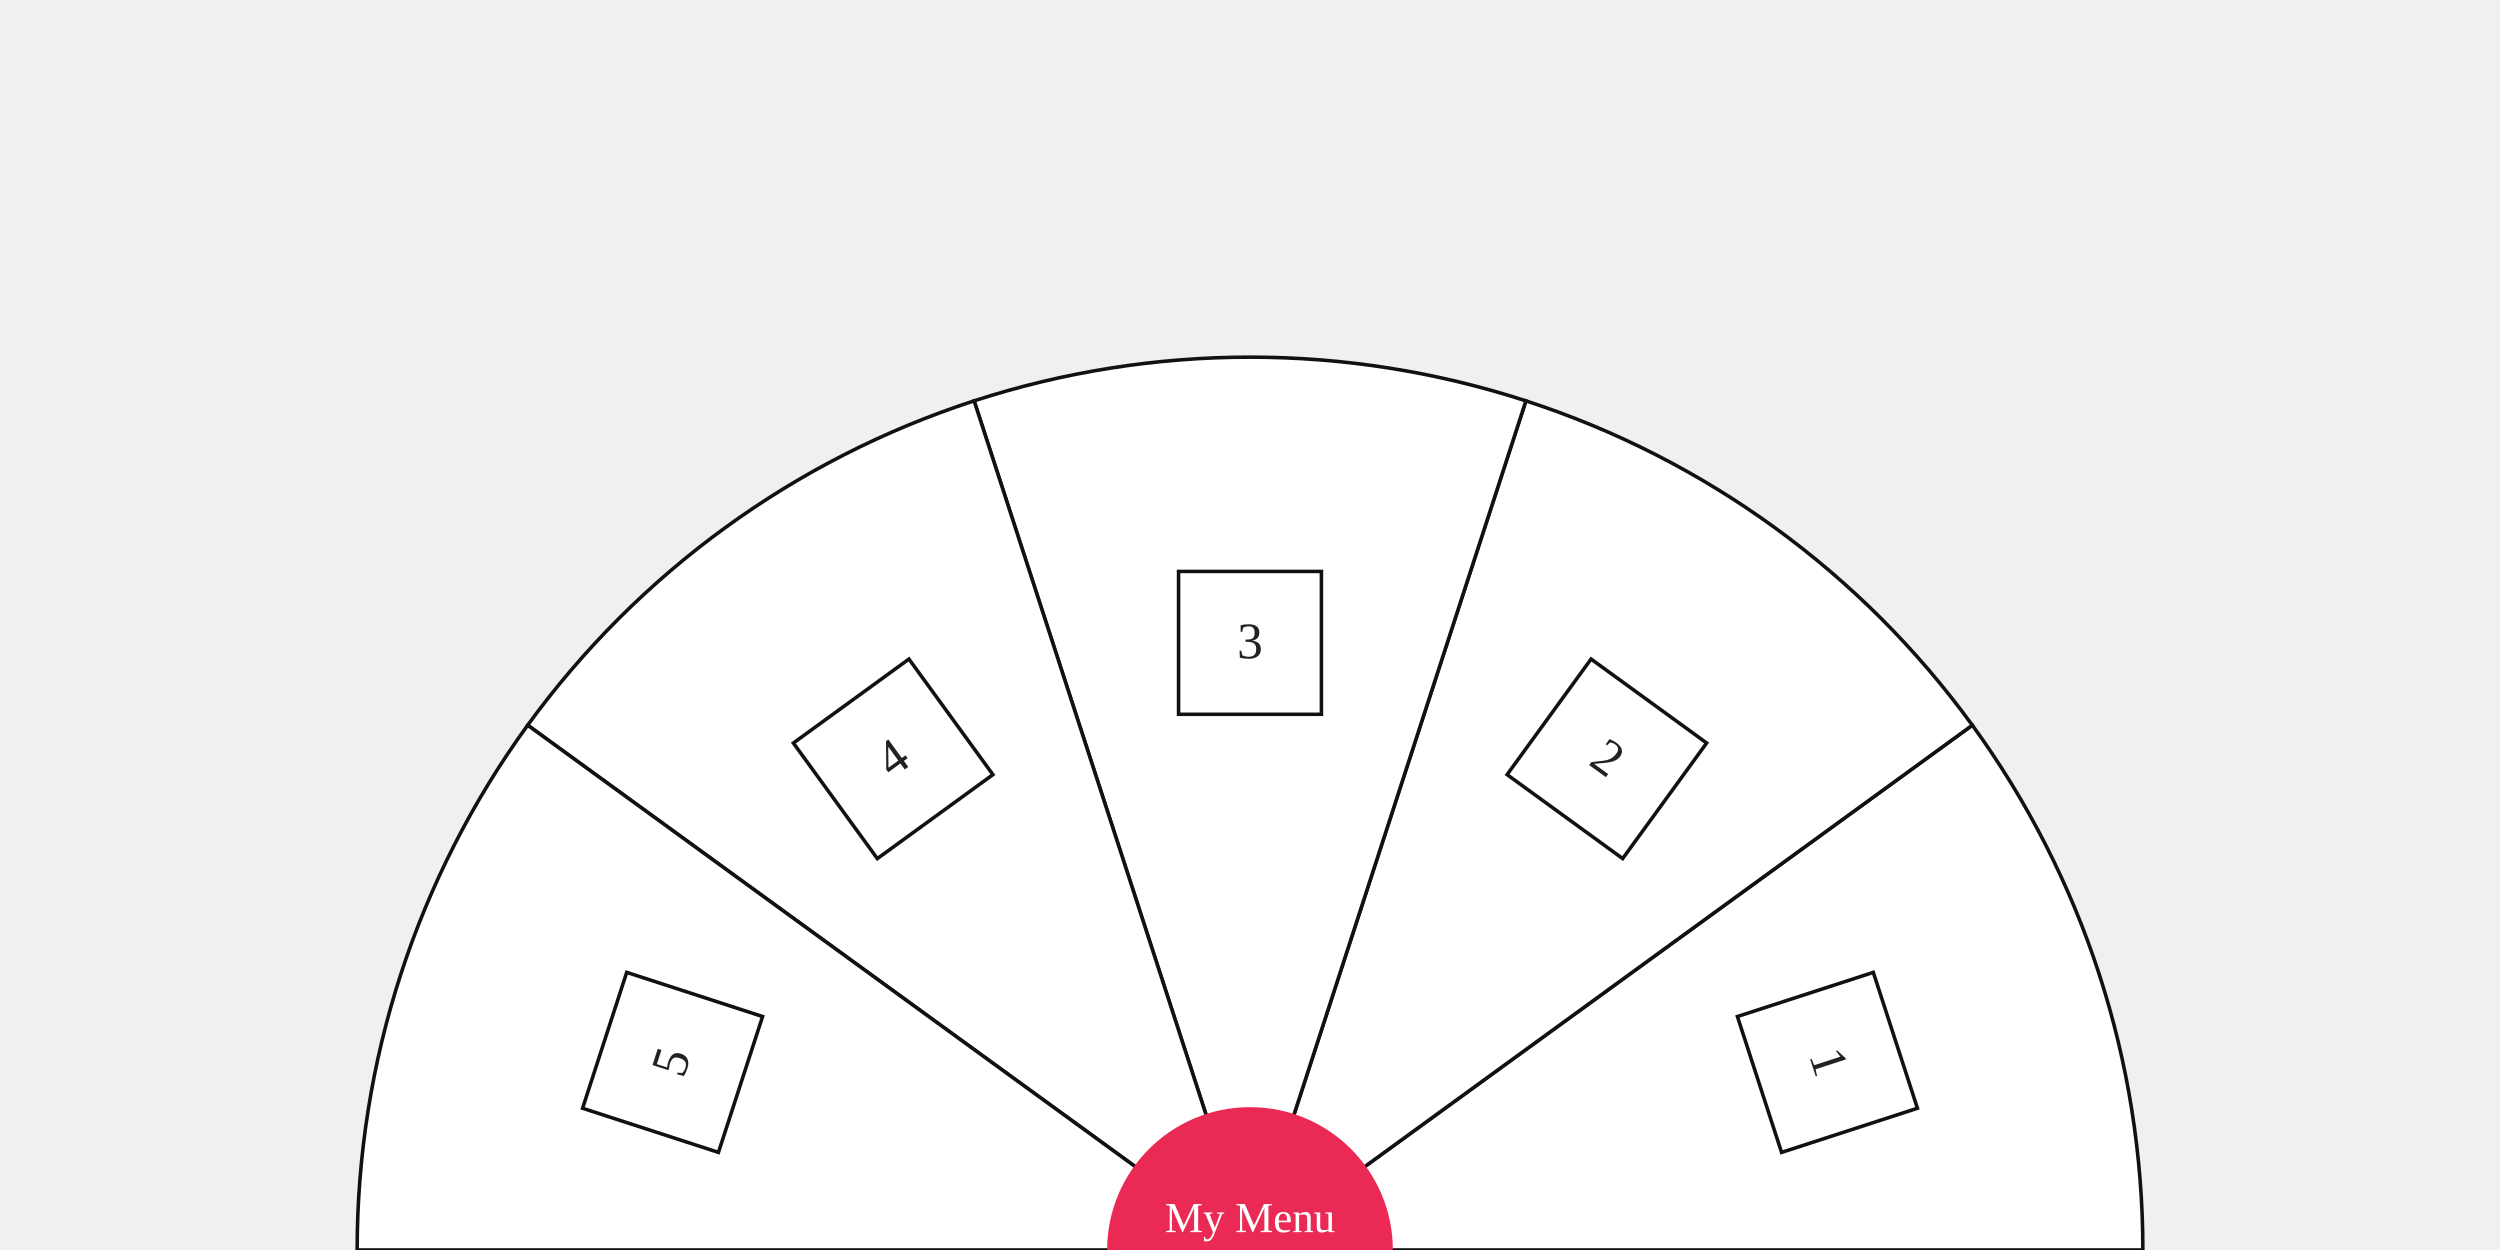
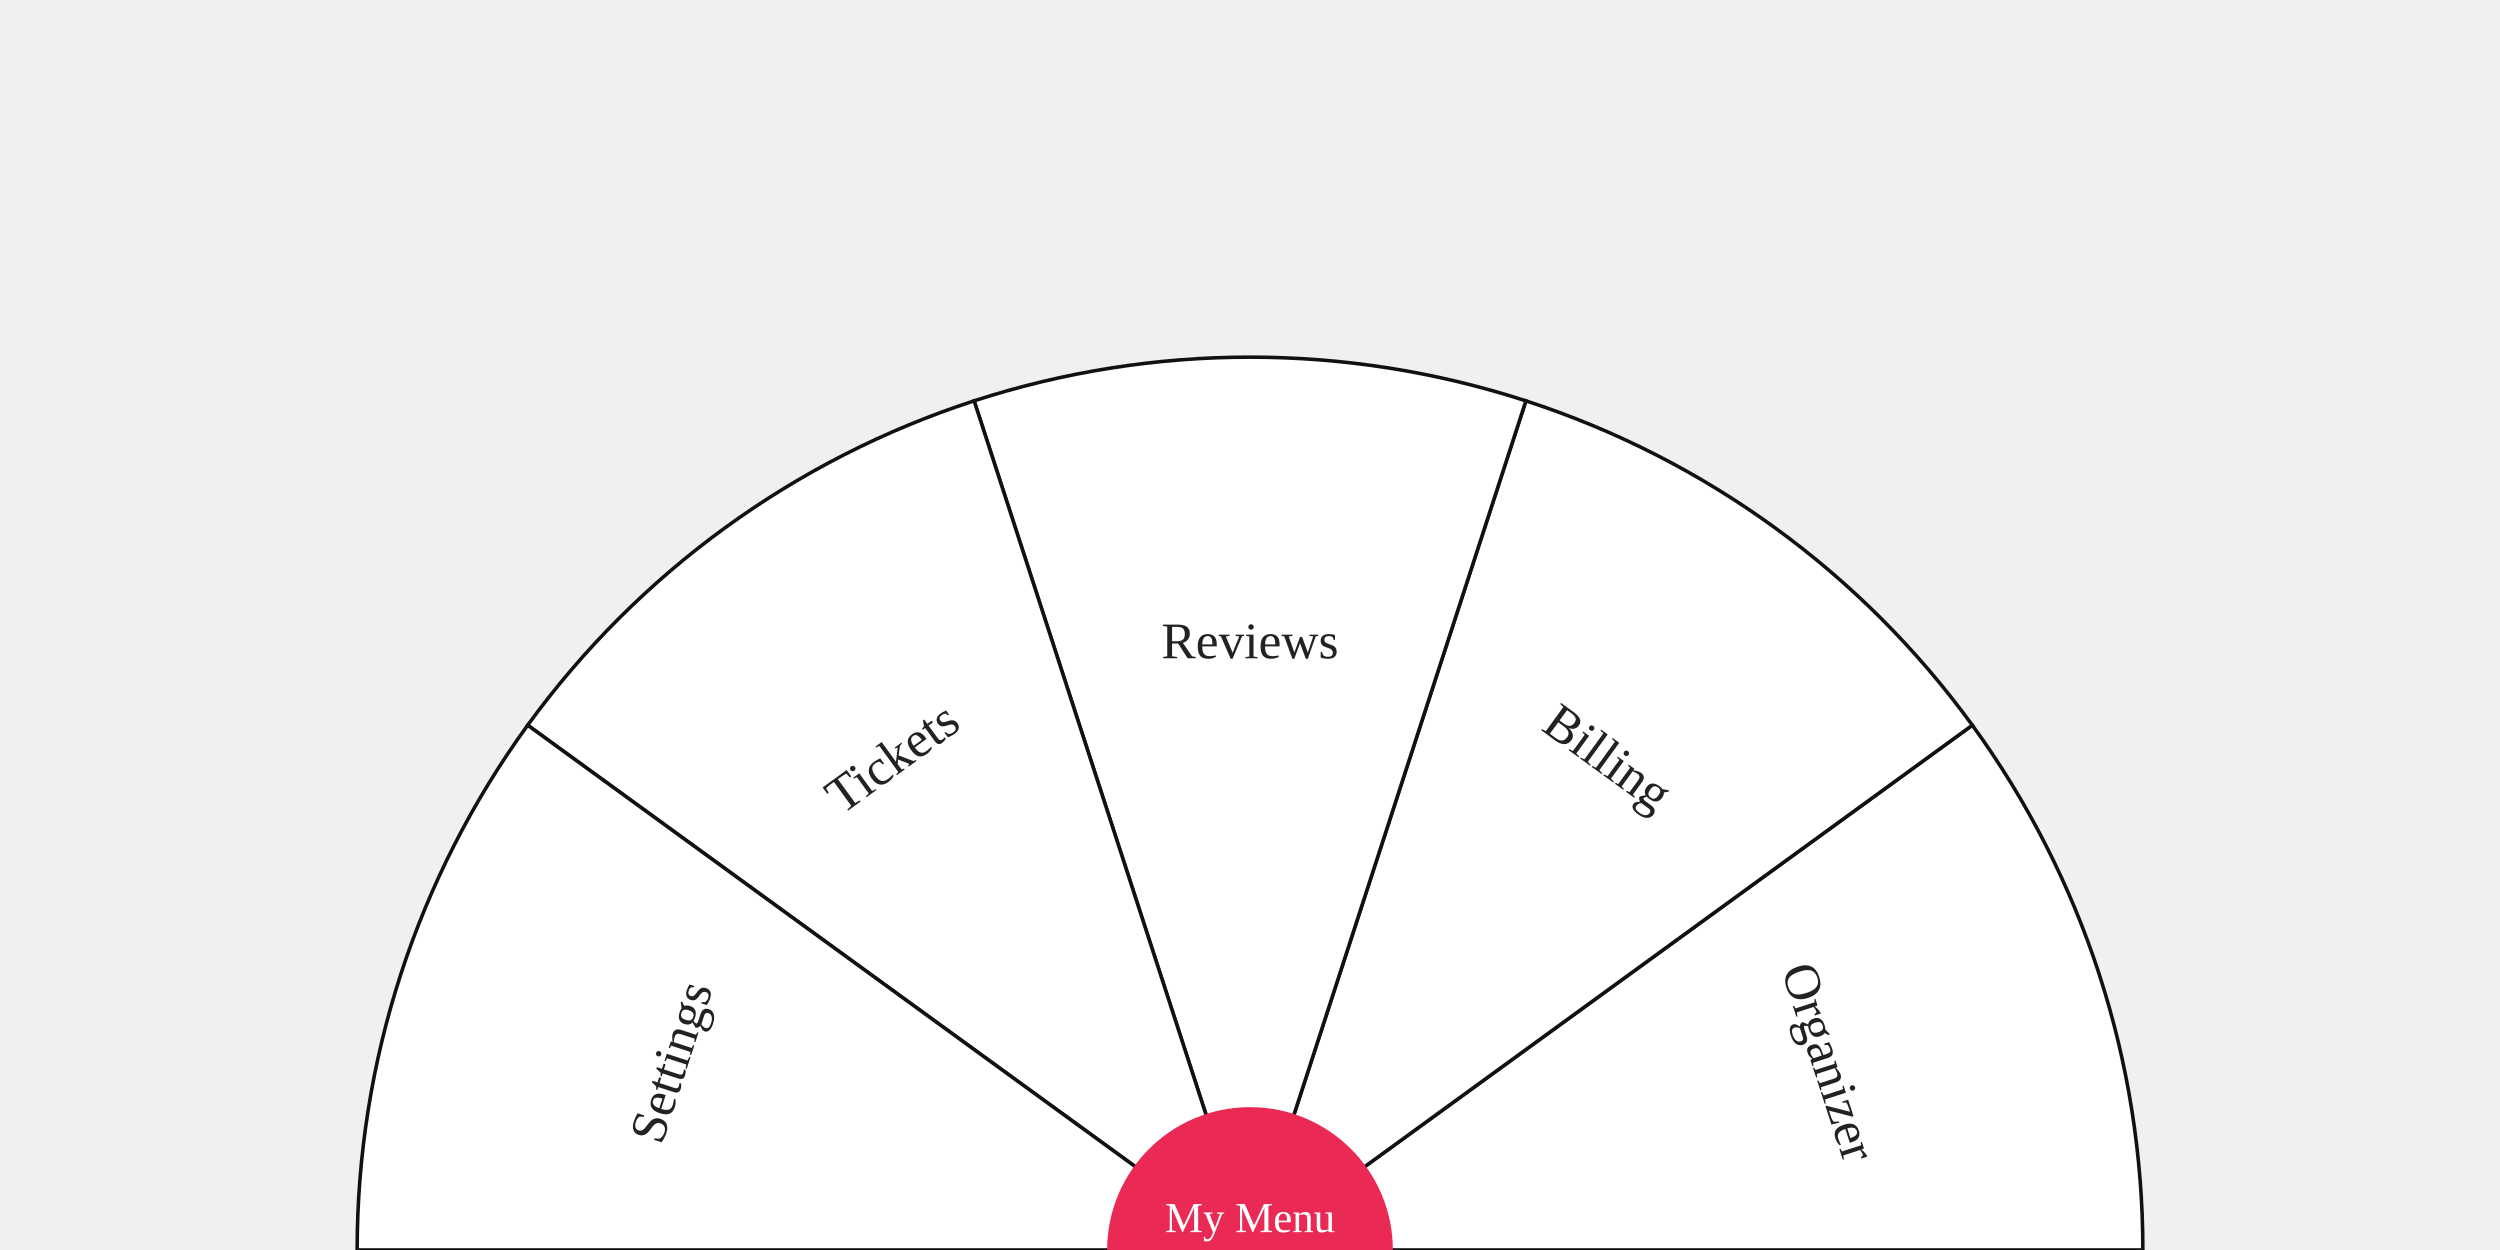
<svg xmlns="http://www.w3.org/2000/svg" xmlns:xlink="http://www.w3.org/1999/xlink" viewBox="-100 -100 700 350" id="menu">
  <style>
    #menu {
      display: block;
      margin: 0 auto;
      /*overflow: visible;*/ /* uncomment this if you are using bouncing animations*/
    }

    a {
      cursor: pointer; /* SVG &lt;a&gt; elements don't get this by default, so you need to explicitly set it */
      outline: none;
    }

    /* You can change these default styles any way you want */

    .item .sector {
      transition: all .1s linear;
      fill: #fff;
      stroke: #111;
    }


    .item:hover .sector, .item:focus .sector {
      fill: #eee;
    }

    .menu-trigger {
      fill: #EA2A55;
      pointer-events: auto; /* KEEP THIS to make sure it stays clickable even when SVG's pointer events is disabled */
    }

    .menu-trigger:hover, .menu-trigger:focus {
      cursor: pointer;
    }
    symbol {
      overflow: visible; /* KEEP THIS so that text will not get cut off it it is wider than the icon width */
    }
  </style>
  <g id="symbolsContainer">
    <symbol class="icon icon-" id="icon-1" viewBox="0 0 40 40">
-       <rect fill="none" stroke="#111" stroke-width="1" width="100%" height="100%" />
-       <text fill="#222" x="50%" y="50%" dy=".3em" text-anchor="middle" font-size="1.2em">1</text>
+       <text fill="#222" x="50%" y="50%" dy=".3em" text-anchor="middle" font-size="1.2em">Organizer</text>
    </symbol>
    <symbol class="icon icon-" id="icon-2" viewBox="0 0 40 40">
-       <rect fill="none" stroke="#111" stroke-width="1" width="100%" height="100%" />
-       <text fill="#222" x="50%" y="50%" dy=".3em" text-anchor="middle" font-size="1.2em">2</text>
+       <text fill="#222" x="50%" y="50%" dy=".3em" text-anchor="middle" font-size="1.2em">Billing</text>
    </symbol>
    <symbol class="icon icon-" id="icon-3" viewBox="0 0 40 40">
-       <rect fill="none" stroke="#111" stroke-width="1" width="100%" height="100%" />
-       <text fill="#222" x="50%" y="50%" dy=".3em" text-anchor="middle" font-size="1.2em">3</text>
+       <text fill="#222" x="50%" y="50%" dy=".3em" text-anchor="middle" font-size="1.2em">Reviews</text>
    </symbol>
    <symbol class="icon icon-" id="icon-4" viewBox="0 0 40 40">
-       <rect fill="none" stroke="#111" stroke-width="1" width="100%" height="100%" />
-       <text fill="#222" x="50%" y="50%" dy=".3em" text-anchor="middle" font-size="1.2em">4</text>
+       <text fill="#222" x="50%" y="50%" dy=".3em" text-anchor="middle" font-size="1.2em">Tickets</text>
    </symbol>
    <symbol class="icon icon-" id="icon-5" viewBox="0 0 40 40">
-       <rect fill="none" stroke="#111" stroke-width="1" width="100%" height="100%" />
-       <text fill="#222" x="50%" y="50%" dy=".3em" text-anchor="middle" font-size="1.2em">5</text>
+       <text fill="#222" x="50%" y="50%" dy=".3em" text-anchor="middle" font-size="1.2em">Settings</text>
    </symbol>
  </g>
  <g id="itemsContainer">
    <a class="item" id="item-1" xlink:href="" href="" xlink:title="" role="link" tabindex="0" xlink:target="_parent" target="_parent" transform="matrix(1,0,0,1,0,0)" data-svg-origin="250 250">
      <path fill="none" stroke="#111" stroke-width="1" class="sector" d="M250,250 l250,0 A250,250 0 0,0 452.254,103.054 z" />
      <use xlink:href="#icon-1" href="#icon-1" width="40" height="40" x="391.68" y="177.467" transform="rotate(72 411.6796 197.4671)" />
    </a>
    <a class="item" id="item-2" xlink:href="" href="" xlink:title="" role="link" tabindex="0" xlink:target="_parent" target="_parent" transform="matrix(0.80901,-0.58778,0.58778,0.80901,-99.20056,194.6921)" data-svg-origin="250 250">
      <path fill="none" stroke="#111" stroke-width="1" class="sector" d="M250,250 l250,0 A250,250 0 0,0 452.254,103.054 z" />
      <use xlink:href="#icon-2" href="#icon-2" width="40" height="40" x="391.68" y="177.467" transform="rotate(72 411.6796 197.4671)" />
    </a>
    <a class="item" id="item-3" xlink:href="" href="" xlink:title="" role="link" tabindex="0" xlink:target="_parent" target="_parent" transform="matrix(0.30901,-0.95105,0.95105,0.30901,-65.01838,410.5099)" data-svg-origin="250 250">
      <path fill="none" stroke="#111" stroke-width="1" class="sector" d="M250,250 l250,0 A250,250 0 0,0 452.254,103.054 z" />
      <use xlink:href="#icon-3" href="#icon-3" width="40" height="40" x="391.68" y="177.467" transform="rotate(72 411.6796 197.4671)" />
    </a>
    <a class="item" id="item-4" xlink:href="" href="" xlink:title="" role="link" tabindex="0" xlink:target="_parent" target="_parent" transform="matrix(-0.30901,-0.95105,0.95105,-0.30901,89.49012,565.0184)" data-svg-origin="250 250">
      <path fill="none" stroke="#111" stroke-width="1" class="sector" d="M250,250 l250,0 A250,250 0 0,0 452.254,103.054 z" />
      <use xlink:href="#icon-4" href="#icon-4" width="40" height="40" x="391.68" y="177.467" transform="rotate(72 411.6796 197.4671)" />
    </a>
    <a class="item" id="item-5" xlink:href="" href="" xlink:title="" role="link" tabindex="0" xlink:target="_parent" target="_parent" transform="matrix(-0.80901,-0.58778,0.58778,-0.80901,305.3079,599.2006)" data-svg-origin="250 250">
      <path fill="none" stroke="#111" stroke-width="1" class="sector" d="M250,250 l250,0 A250,250 0 0,0 452.254,103.054 z" />
      <use xlink:href="#icon-5" href="#icon-5" width="40" height="40" x="391.68" y="177.467" transform="rotate(72 411.6796 197.4671)" />
    </a>
  </g>
  <g id="trigger" class="trigger menu-trigger" role="button">
    <circle cx="250" cy="250" r="40" />
    <text id="label" text-anchor="middle" x="250" y="245" fill="#fff" font-size="1em">My Menu</text>
  </g>
</svg>
